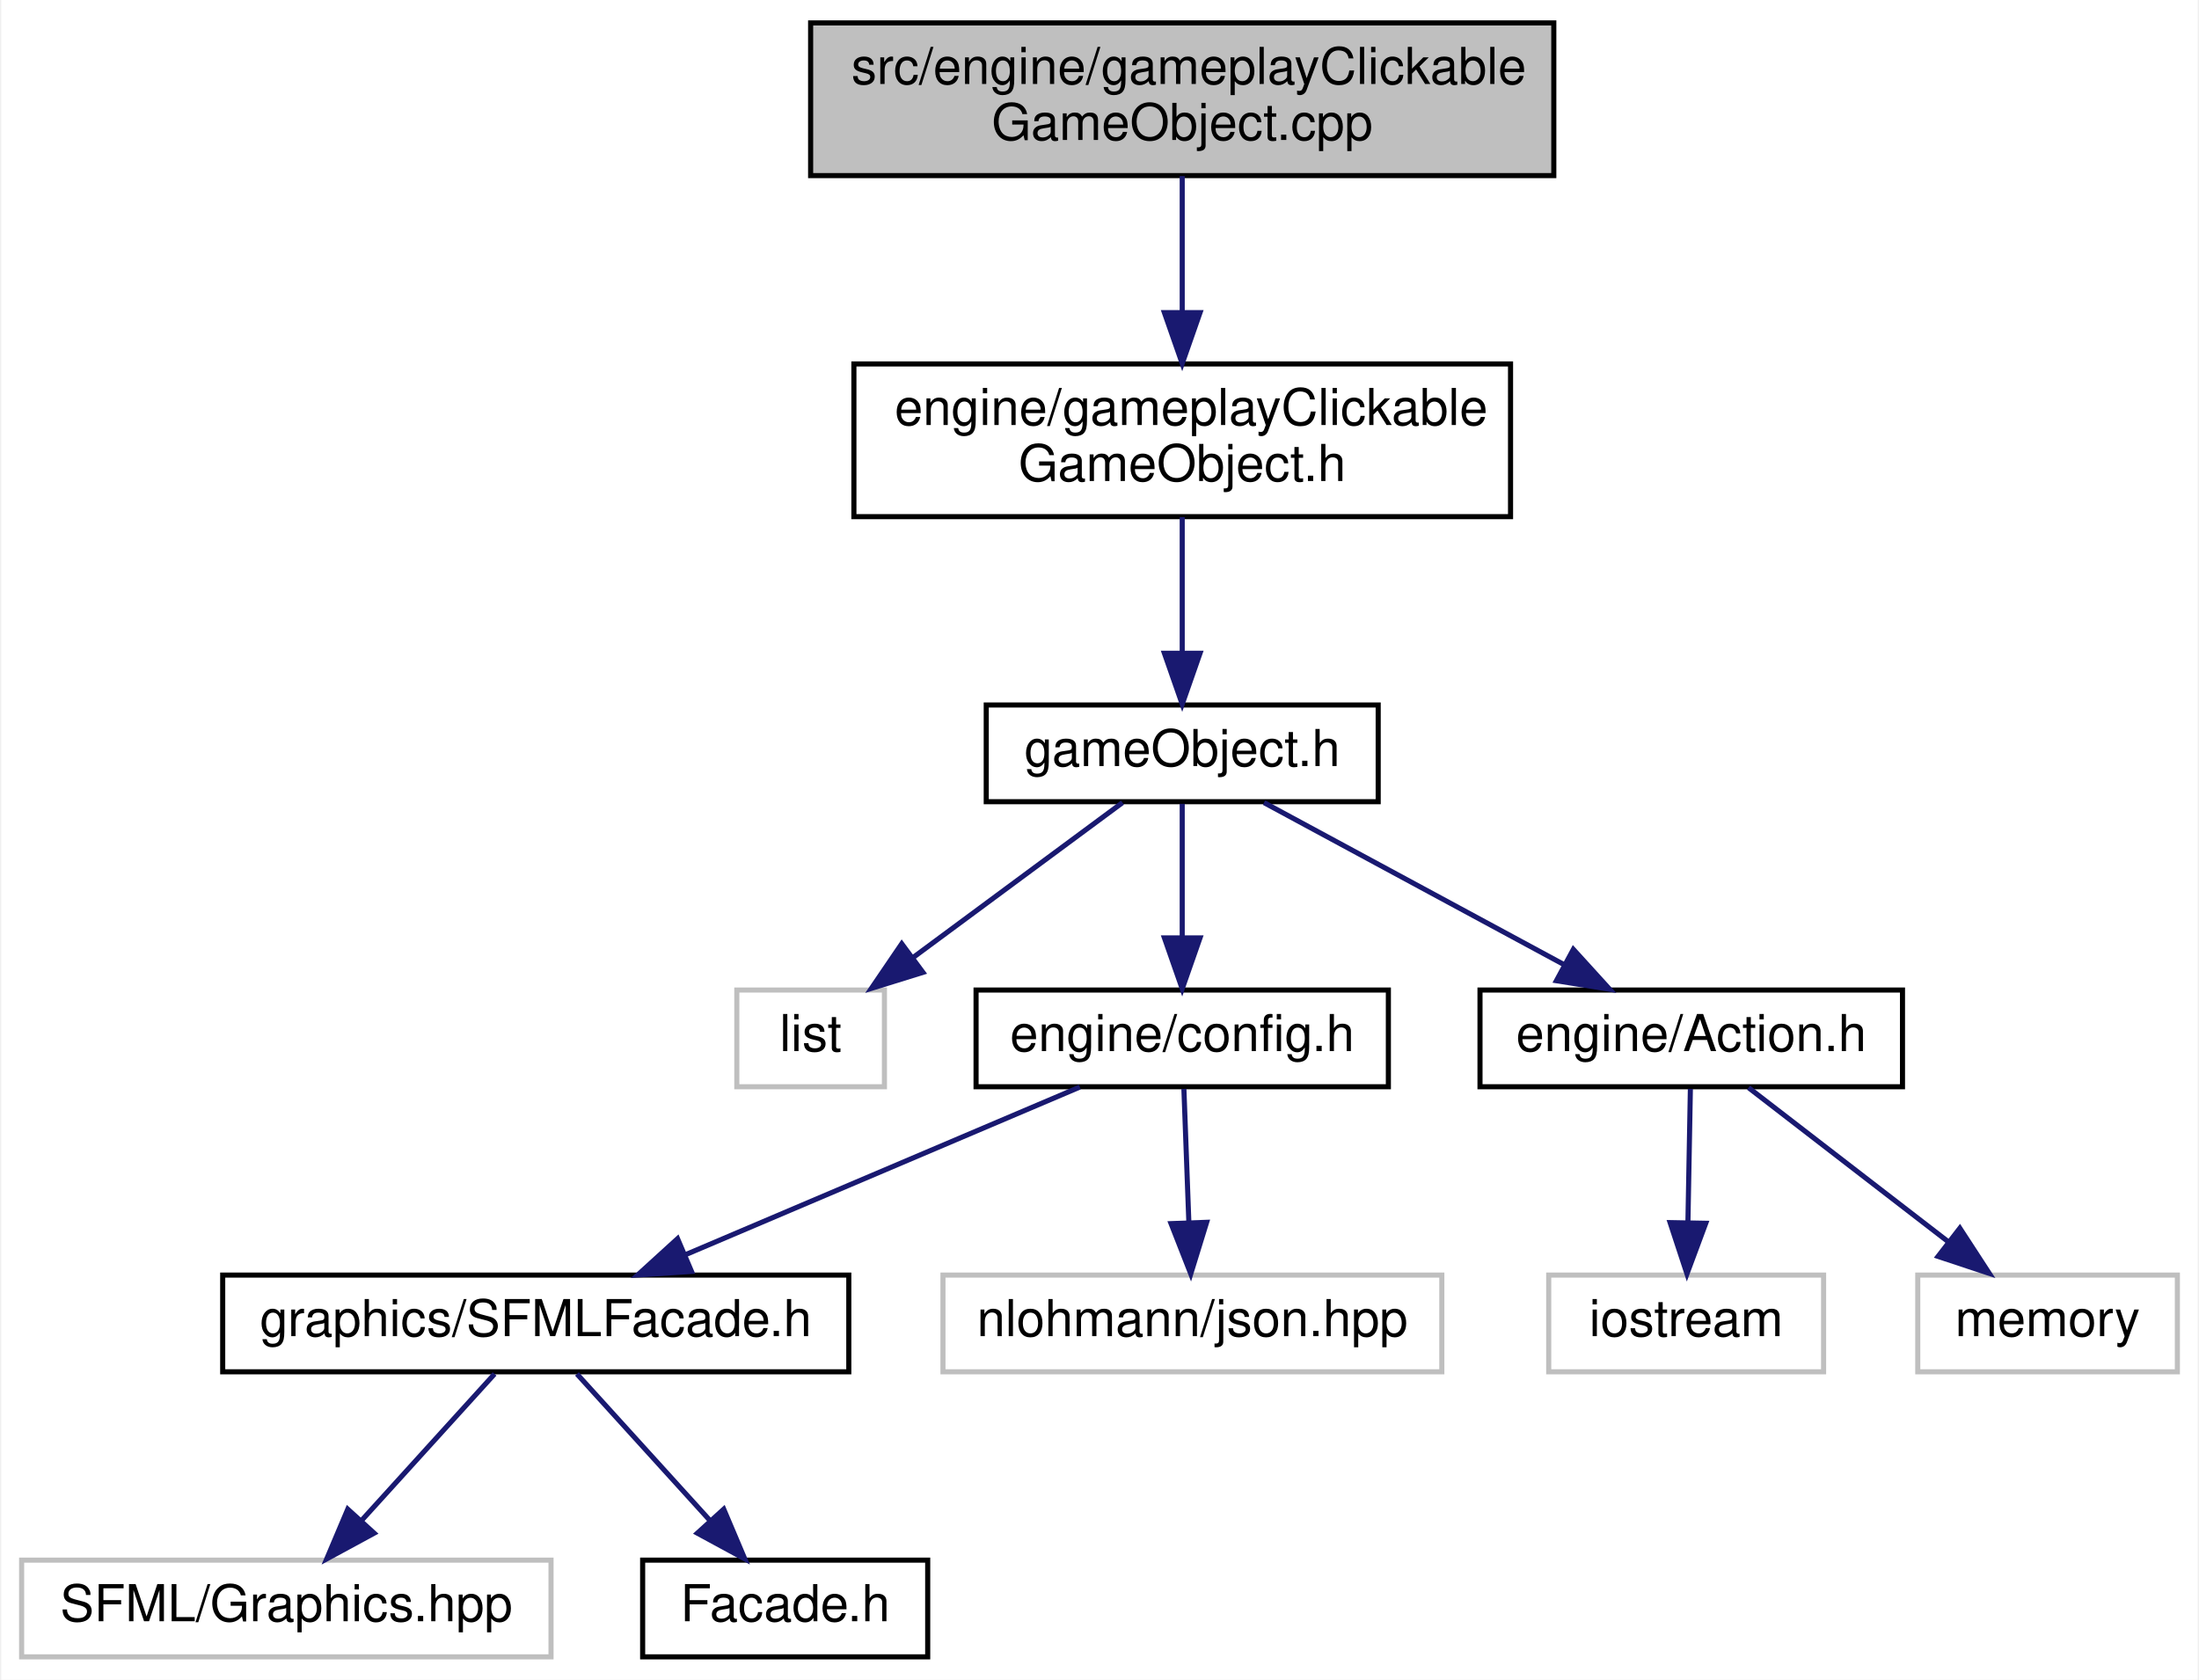
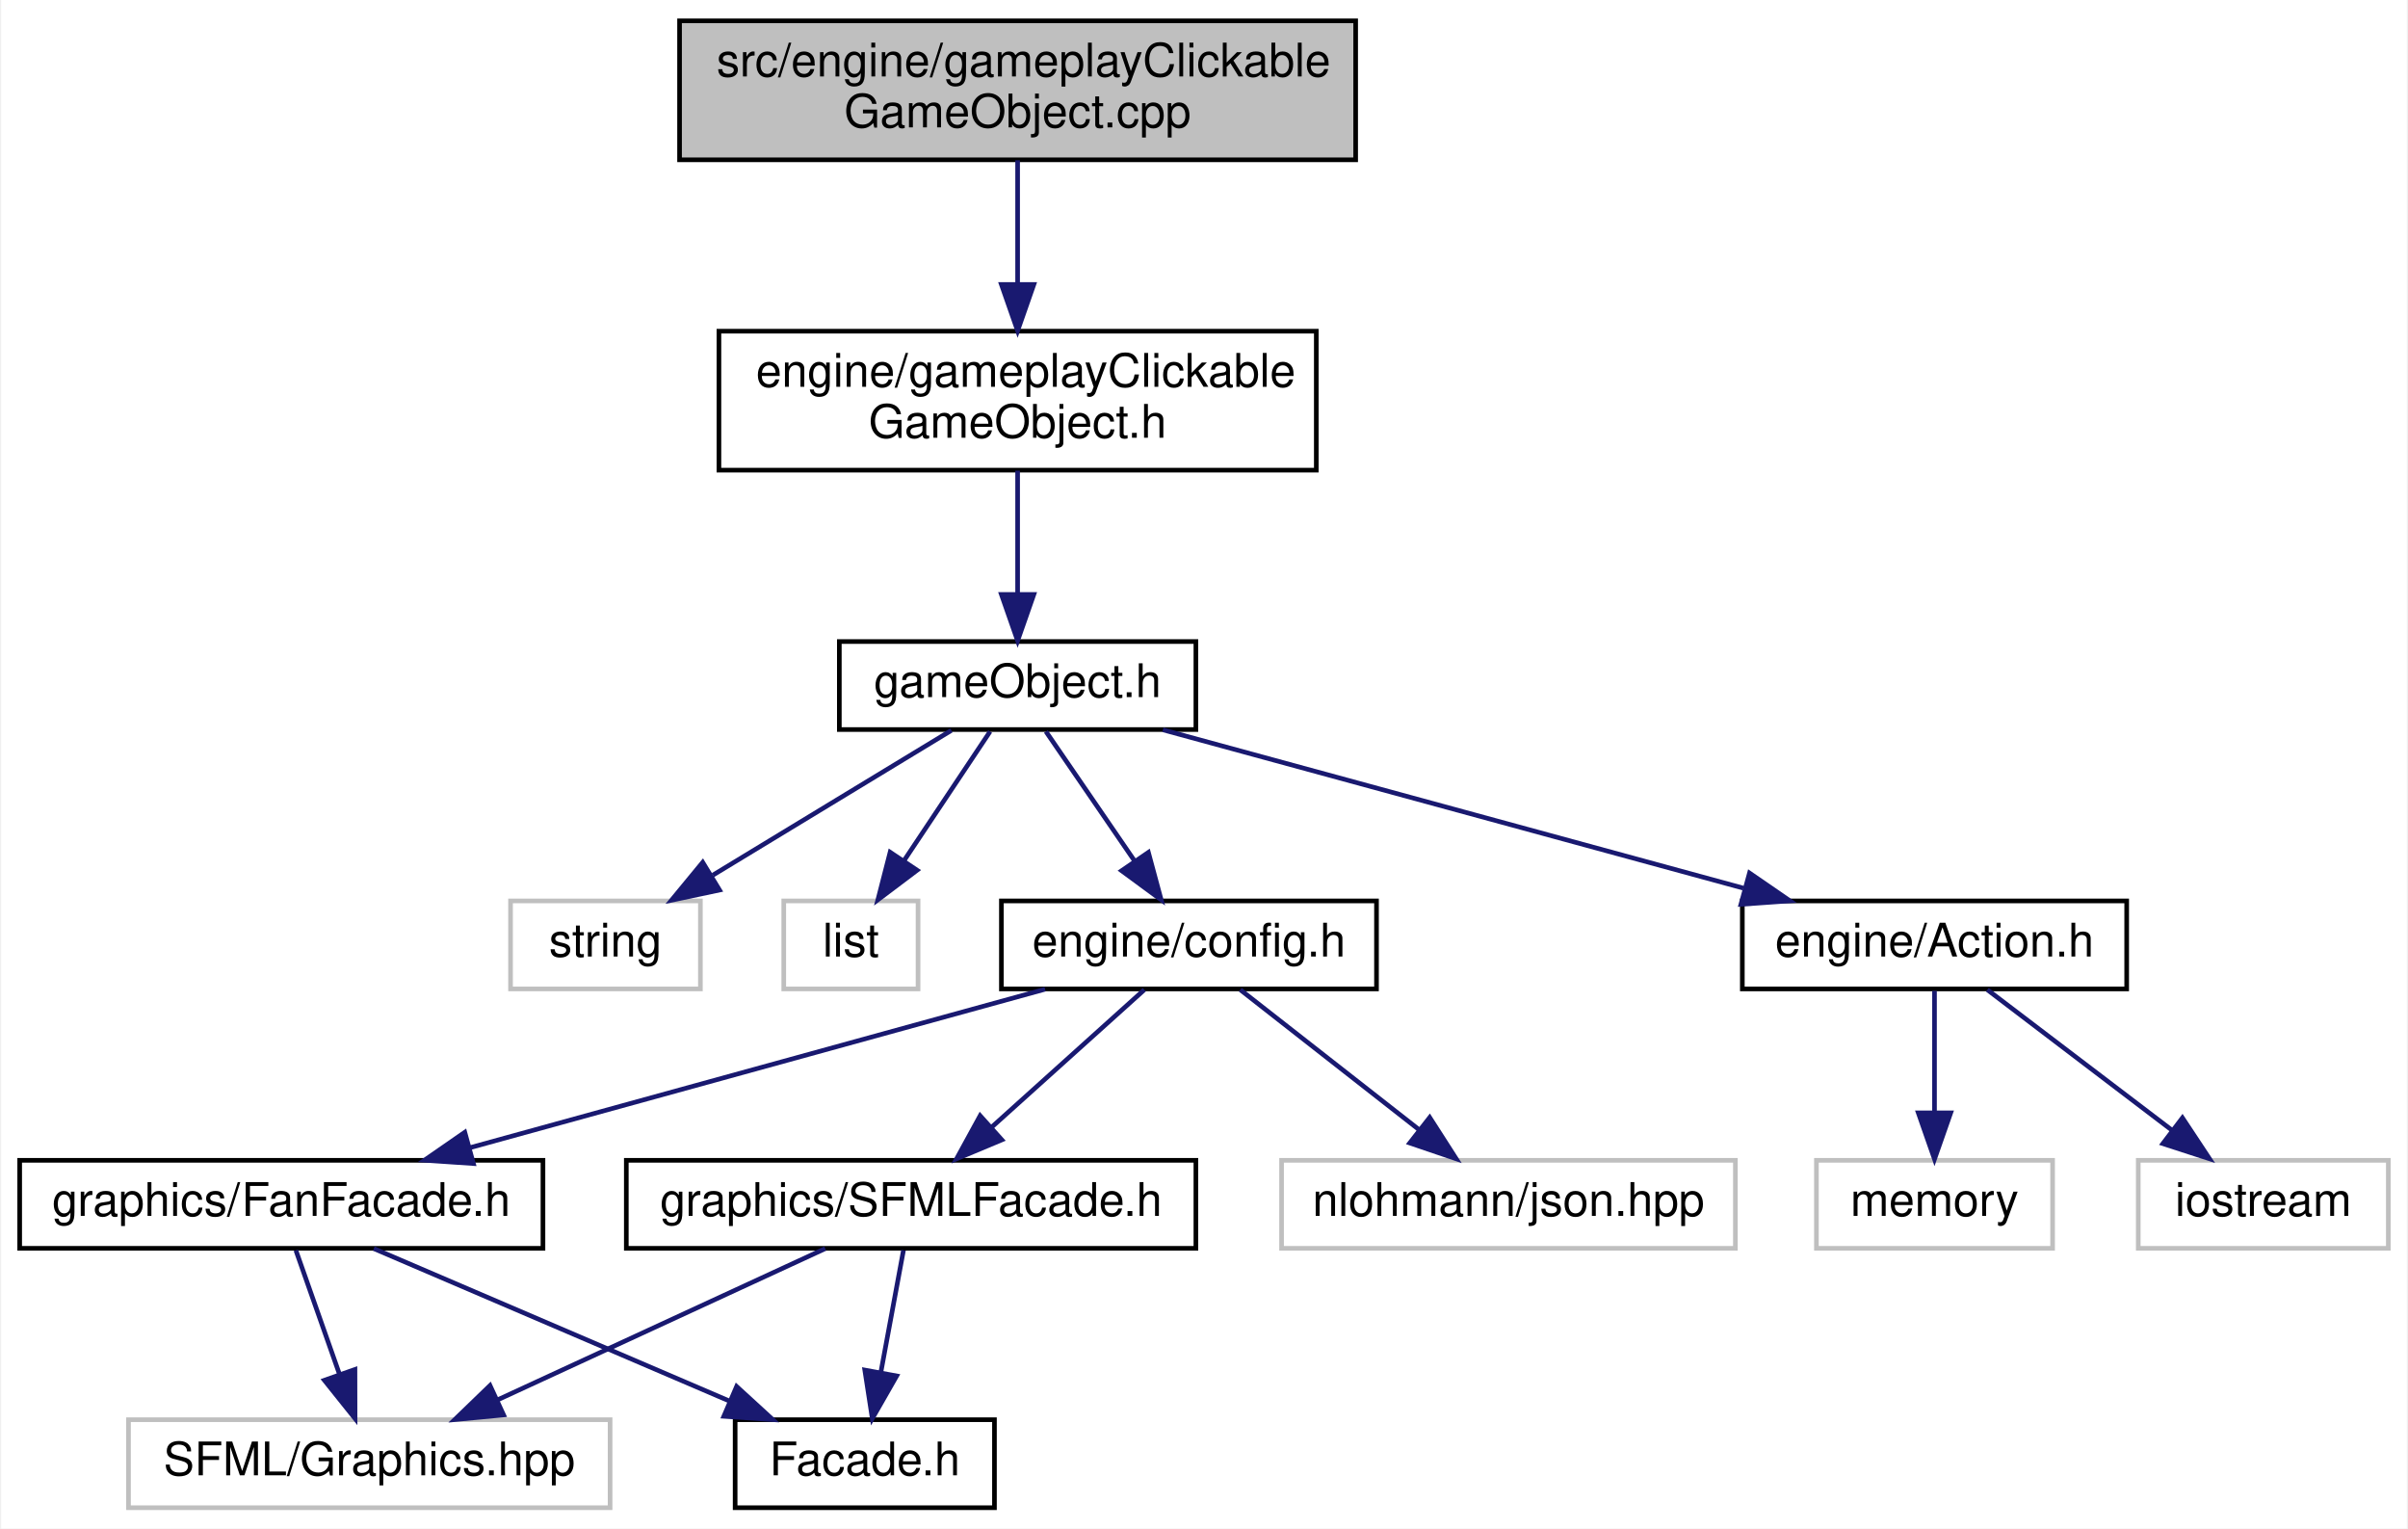
- <svg xmlns="http://www.w3.org/2000/svg" xmlns:xlink="http://www.w3.org/1999/xlink" width="432pt" height="330pt" viewBox="0.00 0.00 431.50 330.00">
+ <svg xmlns="http://www.w3.org/2000/svg" xmlns:xlink="http://www.w3.org/1999/xlink" width="520pt" height="330pt" viewBox="0.00 0.00 519.50 330.00">
  <g id="graph0" class="graph" transform="scale(1 1) rotate(0) translate(4 326)">
-     <polygon fill="white" stroke="transparent" points="-4,4 -4,-326 427.5,-326 427.5,4 -4,4" />
+     <polygon fill="white" stroke="transparent" points="-4,4 -4,-326 515.5,-326 515.5,4 -4,4" />
    <g id="node1" class="node">
      <g id="a_node1">
        <a xlink:title=" ">
-           <polygon fill="#bfbfbf" stroke="black" points="155,-291.5 155,-321.5 301,-321.5 301,-291.5 155,-291.5" />
-           <text text-anchor="start" x="163" y="-309.5" font-family="Helvetica,sans-Serif" font-size="10.00">src/engine/gameplayClickable</text>
-           <text text-anchor="middle" x="228" y="-298.5" font-family="Helvetica,sans-Serif" font-size="10.00">GameObject.cpp</text>
+           <polygon fill="#bfbfbf" stroke="black" points="142.5,-291.5 142.5,-321.5 288.5,-321.5 288.5,-291.5 142.5,-291.5" />
+           <text text-anchor="start" x="150.5" y="-309.5" font-family="Helvetica,sans-Serif" font-size="10.00">src/engine/gameplayClickable</text>
+           <text text-anchor="middle" x="215.5" y="-298.5" font-family="Helvetica,sans-Serif" font-size="10.00">GameObject.cpp</text>
        </a>
      </g>
    </g>
    <g id="node2" class="node">
      <g id="a_node2">
        <a xlink:href="gameplay_clickable_game_object_8h.html" target="_top" xlink:title=" ">
-           <polygon fill="white" stroke="black" points="163.5,-224.5 163.5,-254.5 292.5,-254.5 292.5,-224.5 163.5,-224.5" />
-           <text text-anchor="start" x="171.5" y="-242.5" font-family="Helvetica,sans-Serif" font-size="10.00">engine/gameplayClickable</text>
-           <text text-anchor="middle" x="228" y="-231.5" font-family="Helvetica,sans-Serif" font-size="10.00">GameObject.h</text>
+           <polygon fill="white" stroke="black" points="151,-224.5 151,-254.5 280,-254.5 280,-224.5 151,-224.5" />
+           <text text-anchor="start" x="159" y="-242.5" font-family="Helvetica,sans-Serif" font-size="10.00">engine/gameplayClickable</text>
+           <text text-anchor="middle" x="215.5" y="-231.5" font-family="Helvetica,sans-Serif" font-size="10.00">GameObject.h</text>
        </a>
      </g>
    </g>
    <g id="edge1" class="edge">
-       <path fill="none" stroke="midnightblue" d="M228,-291.4C228,-283.64 228,-273.81 228,-264.86" />
-       <polygon fill="midnightblue" stroke="midnightblue" points="231.5,-264.58 228,-254.58 224.5,-264.58 231.5,-264.58" />
+       <path fill="none" stroke="midnightblue" d="M215.5,-291.4C215.5,-283.64 215.5,-273.81 215.5,-264.86" />
+       <polygon fill="midnightblue" stroke="midnightblue" points="219,-264.58 215.5,-254.58 212,-264.58 219,-264.58" />
    </g>
    <g id="node3" class="node">
      <g id="a_node3">
        <a xlink:href="game_object_8h.html" target="_top" xlink:title=" ">
-           <polygon fill="white" stroke="black" points="189.5,-168.5 189.5,-187.5 266.5,-187.5 266.5,-168.5 189.5,-168.5" />
-           <text text-anchor="middle" x="228" y="-175.5" font-family="Helvetica,sans-Serif" font-size="10.00">gameObject.h</text>
+           <polygon fill="white" stroke="black" points="177,-168.5 177,-187.5 254,-187.5 254,-168.5 177,-168.5" />
+           <text text-anchor="middle" x="215.5" y="-175.5" font-family="Helvetica,sans-Serif" font-size="10.00">gameObject.h</text>
        </a>
      </g>
    </g>
    <g id="edge2" class="edge">
-       <path fill="none" stroke="midnightblue" d="M228,-224.4C228,-216.47 228,-206.46 228,-197.86" />
-       <polygon fill="midnightblue" stroke="midnightblue" points="231.5,-197.66 228,-187.66 224.5,-197.66 231.5,-197.66" />
+       <path fill="none" stroke="midnightblue" d="M215.5,-224.4C215.5,-216.47 215.5,-206.46 215.5,-197.86" />
+       <polygon fill="midnightblue" stroke="midnightblue" points="219,-197.66 215.5,-187.66 212,-197.66 219,-197.66" />
    </g>
    <g id="node4" class="node">
      <g id="a_node4">
        <a xlink:title=" ">
-           <polygon fill="white" stroke="#bfbfbf" points="140.5,-112.5 140.5,-131.5 169.5,-131.5 169.5,-112.5 140.5,-112.5" />
-           <text text-anchor="middle" x="155" y="-119.5" font-family="Helvetica,sans-Serif" font-size="10.00">list</text>
+           <polygon fill="white" stroke="#bfbfbf" points="106,-112.5 106,-131.5 147,-131.5 147,-112.5 106,-112.5" />
+           <text text-anchor="middle" x="126.5" y="-119.5" font-family="Helvetica,sans-Serif" font-size="10.00">string</text>
        </a>
      </g>
    </g>
    <g id="edge3" class="edge">
-       <path fill="none" stroke="midnightblue" d="M216.27,-168.32C205.16,-160.11 188.26,-147.6 175.02,-137.81" />
-       <polygon fill="midnightblue" stroke="midnightblue" points="177.06,-134.97 166.94,-131.83 172.9,-140.59 177.06,-134.97" />
+       <path fill="none" stroke="midnightblue" d="M201.2,-168.32C187.32,-159.9 166.01,-146.97 149.7,-137.07" />
+       <polygon fill="midnightblue" stroke="midnightblue" points="151.13,-133.85 140.76,-131.65 147.5,-139.83 151.13,-133.85" />
    </g>
    <g id="node5" class="node">
      <g id="a_node5">
-         <a xlink:href="config_8h.html" target="_top" xlink:title=" ">
-           <polygon fill="white" stroke="black" points="187.5,-112.5 187.5,-131.5 268.5,-131.5 268.5,-112.5 187.5,-112.5" />
-           <text text-anchor="middle" x="228" y="-119.5" font-family="Helvetica,sans-Serif" font-size="10.00">engine/config.h</text>
+         <a xlink:title=" ">
+           <polygon fill="white" stroke="#bfbfbf" points="165,-112.5 165,-131.5 194,-131.5 194,-112.5 165,-112.5" />
+           <text text-anchor="middle" x="179.5" y="-119.5" font-family="Helvetica,sans-Serif" font-size="10.00">list</text>
        </a>
      </g>
    </g>
    <g id="edge4" class="edge">
-       <path fill="none" stroke="midnightblue" d="M228,-168.08C228,-161.01 228,-150.86 228,-141.99" />
-       <polygon fill="midnightblue" stroke="midnightblue" points="231.5,-141.75 228,-131.75 224.5,-141.75 231.5,-141.75" />
+       <path fill="none" stroke="midnightblue" d="M209.56,-168.08C204.52,-160.53 197.16,-149.49 190.99,-140.23" />
+       <polygon fill="midnightblue" stroke="midnightblue" points="193.79,-138.13 185.33,-131.75 187.97,-142.01 193.79,-138.13" />
+     </g>
+     <g id="node6" class="node">
+       <g id="a_node6">
+         <a xlink:href="config_8h.html" target="_top" xlink:title=" ">
+           <polygon fill="white" stroke="black" points="212,-112.5 212,-131.5 293,-131.5 293,-112.5 212,-112.5" />
+           <text text-anchor="middle" x="252.5" y="-119.5" font-family="Helvetica,sans-Serif" font-size="10.00">engine/config.h</text>
+         </a>
+       </g>
+     </g>
+     <g id="edge5" class="edge">
+       <path fill="none" stroke="midnightblue" d="M221.61,-168.08C226.78,-160.53 234.35,-149.49 240.69,-140.23" />
+       <polygon fill="midnightblue" stroke="midnightblue" points="243.74,-141.98 246.5,-131.75 237.96,-138.02 243.74,-141.98" />
+     </g>
+     <g id="node12" class="node">
+       <g id="a_node12">
+         <a xlink:href="engine_2_action_8h.html" target="_top" xlink:title=" ">
+           <polygon fill="white" stroke="black" points="372,-112.5 372,-131.5 455,-131.5 455,-112.5 372,-112.5" />
+           <text text-anchor="middle" x="413.5" y="-119.5" font-family="Helvetica,sans-Serif" font-size="10.00">engine/Action.h</text>
+         </a>
+       </g>
+     </g>
+     <g id="edge13" class="edge">
+       <path fill="none" stroke="midnightblue" d="M246.87,-168.44C280.76,-159.2 334.9,-144.44 372.22,-134.26" />
+       <polygon fill="midnightblue" stroke="midnightblue" points="373.55,-137.52 382.27,-131.52 371.7,-130.77 373.55,-137.52" />
+     </g>
+     <g id="node7" class="node">
+       <g id="a_node7">
+         <a xlink:href="_s_f_m_l_facade_8h.html" target="_top" xlink:title=" ">
+           <polygon fill="white" stroke="black" points="131,-56.5 131,-75.5 254,-75.5 254,-56.5 131,-56.5" />
+           <text text-anchor="middle" x="192.5" y="-63.5" font-family="Helvetica,sans-Serif" font-size="10.00">graphics/SFMLFacade.h</text>
+         </a>
+       </g>
+     </g>
+     <g id="edge6" class="edge">
+       <path fill="none" stroke="midnightblue" d="M242.86,-112.32C233.99,-104.34 220.63,-92.31 209.89,-82.65" />
+       <polygon fill="midnightblue" stroke="midnightblue" points="212.09,-79.92 202.32,-75.83 207.41,-85.13 212.09,-79.92" />
    </g>
    <g id="node10" class="node">
      <g id="a_node10">
-         <a xlink:href="engine_2_action_8h.html" target="_top" xlink:title=" ">
-           <polygon fill="white" stroke="black" points="286.5,-112.5 286.5,-131.5 369.5,-131.5 369.5,-112.5 286.5,-112.5" />
-           <text text-anchor="middle" x="328" y="-119.5" font-family="Helvetica,sans-Serif" font-size="10.00">engine/Action.h</text>
+         <a xlink:href="_fan_facade_8h.html" target="_top" xlink:title=" ">
+           <polygon fill="white" stroke="black" points="0,-56.5 0,-75.5 113,-75.5 113,-56.5 0,-56.5" />
+           <text text-anchor="middle" x="56.5" y="-63.5" font-family="Helvetica,sans-Serif" font-size="10.00">graphics/FanFacade.h</text>
        </a>
      </g>
    </g>
    <g id="edge9" class="edge">
-       <path fill="none" stroke="midnightblue" d="M244.07,-168.32C259.96,-159.74 284.51,-146.49 302.96,-136.52" />
-       <polygon fill="midnightblue" stroke="midnightblue" points="304.84,-139.49 311.97,-131.65 301.51,-133.33 304.84,-139.49" />
+       <path fill="none" stroke="midnightblue" d="M221.44,-112.44C187.9,-103.2 134.3,-88.44 97.36,-78.26" />
+       <polygon fill="midnightblue" stroke="midnightblue" points="97.98,-74.8 87.41,-75.52 96.12,-81.55 97.98,-74.8" />
    </g>
-     <g id="node6" class="node">
-       <g id="a_node6">
-         <a xlink:href="_s_f_m_l_facade_8h.html" target="_top" xlink:title=" ">
-           <polygon fill="white" stroke="black" points="39.5,-56.5 39.5,-75.5 162.5,-75.5 162.5,-56.5 39.5,-56.5" />
-           <text text-anchor="middle" x="101" y="-63.5" font-family="Helvetica,sans-Serif" font-size="10.00">graphics/SFMLFacade.h</text>
+     <g id="node11" class="node">
+       <g id="a_node11">
+         <a xlink:title=" ">
+           <polygon fill="white" stroke="#bfbfbf" points="272.5,-56.5 272.5,-75.5 370.5,-75.5 370.5,-56.5 272.5,-56.5" />
+           <text text-anchor="middle" x="321.5" y="-63.5" font-family="Helvetica,sans-Serif" font-size="10.00">nlohmann/json.hpp</text>
        </a>
      </g>
    </g>
-     <g id="edge5" class="edge">
-       <path fill="none" stroke="midnightblue" d="M207.88,-112.44C186.98,-103.56 154.07,-89.56 130.28,-79.45" />
-       <polygon fill="midnightblue" stroke="midnightblue" points="131.6,-76.21 121.03,-75.52 128.86,-82.65 131.6,-76.21" />
+     <g id="edge12" class="edge">
+       <path fill="none" stroke="midnightblue" d="M263.59,-112.32C273.99,-104.18 289.76,-91.84 302.22,-82.09" />
+       <polygon fill="midnightblue" stroke="midnightblue" points="304.49,-84.75 310.21,-75.83 300.18,-79.24 304.49,-84.75" />
+     </g>
+     <g id="node8" class="node">
+       <g id="a_node8">
+         <a xlink:title=" ">
+           <polygon fill="white" stroke="#bfbfbf" points="23.5,-0.5 23.5,-19.5 127.5,-19.5 127.5,-0.5 23.5,-0.5" />
+           <text text-anchor="middle" x="75.5" y="-7.5" font-family="Helvetica,sans-Serif" font-size="10.00">SFML/Graphics.hpp</text>
+         </a>
+       </g>
+     </g>
+     <g id="edge7" class="edge">
+       <path fill="none" stroke="midnightblue" d="M173.96,-56.44C154.88,-47.64 124.93,-33.81 103.06,-23.72" />
+       <polygon fill="midnightblue" stroke="midnightblue" points="104.5,-20.53 93.95,-19.52 101.57,-26.88 104.5,-20.53" />
    </g>
    <g id="node9" class="node">
      <g id="a_node9">
-         <a xlink:title=" ">
-           <polygon fill="white" stroke="#bfbfbf" points="181,-56.5 181,-75.5 279,-75.5 279,-56.5 181,-56.5" />
-           <text text-anchor="middle" x="230" y="-63.5" font-family="Helvetica,sans-Serif" font-size="10.00">nlohmann/json.hpp</text>
+         <a xlink:href="_facade_8h.html" target="_top" xlink:title=" ">
+           <polygon fill="white" stroke="black" points="154.5,-0.5 154.5,-19.5 210.5,-19.5 210.5,-0.5 154.5,-0.5" />
+           <text text-anchor="middle" x="182.5" y="-7.5" font-family="Helvetica,sans-Serif" font-size="10.00">Facade.h</text>
        </a>
      </g>
    </g>
    <g id="edge8" class="edge">
-       <path fill="none" stroke="midnightblue" d="M228.33,-112.08C228.59,-105.01 228.97,-94.86 229.3,-85.99" />
-       <polygon fill="midnightblue" stroke="midnightblue" points="232.8,-85.87 229.68,-75.75 225.81,-85.61 232.8,-85.87" />
+       <path fill="none" stroke="midnightblue" d="M190.85,-56.08C189.52,-48.93 187.62,-38.64 185.96,-29.69" />
+       <polygon fill="midnightblue" stroke="midnightblue" points="189.38,-28.95 184.12,-19.75 182.5,-30.22 189.38,-28.95" />
    </g>
-     <g id="node7" class="node">
-       <g id="a_node7">
+     <g id="edge10" class="edge">
+       <path fill="none" stroke="midnightblue" d="M59.64,-56.08C62.18,-48.85 65.86,-38.41 69.03,-29.4" />
+       <polygon fill="midnightblue" stroke="midnightblue" points="72.4,-30.35 72.42,-19.75 65.8,-28.02 72.4,-30.35" />
+     </g>
+     <g id="edge11" class="edge">
+       <path fill="none" stroke="midnightblue" d="M76.47,-56.44C97.11,-47.6 129.56,-33.69 153.13,-23.59" />
+       <polygon fill="midnightblue" stroke="midnightblue" points="154.82,-26.67 162.63,-19.52 152.06,-20.24 154.82,-26.67" />
+     </g>
+     <g id="node13" class="node">
+       <g id="a_node13">
        <a xlink:title=" ">
-           <polygon fill="white" stroke="#bfbfbf" points="0,-0.5 0,-19.5 104,-19.5 104,-0.5 0,-0.5" />
-           <text text-anchor="middle" x="52" y="-7.5" font-family="Helvetica,sans-Serif" font-size="10.00">SFML/Graphics.hpp</text>
+           <polygon fill="white" stroke="#bfbfbf" points="457.5,-56.5 457.5,-75.5 511.5,-75.5 511.5,-56.5 457.5,-56.5" />
+           <text text-anchor="middle" x="484.5" y="-63.5" font-family="Helvetica,sans-Serif" font-size="10.00">iostream</text>
        </a>
      </g>
    </g>
-     <g id="edge6" class="edge">
-       <path fill="none" stroke="midnightblue" d="M92.91,-56.08C85.84,-48.3 75.41,-36.8 66.85,-27.37" />
-       <polygon fill="midnightblue" stroke="midnightblue" points="69.25,-24.8 59.94,-19.75 64.07,-29.51 69.25,-24.8" />
+     <g id="edge14" class="edge">
+       <path fill="none" stroke="midnightblue" d="M424.91,-112.32C435.61,-104.18 451.84,-91.84 464.66,-82.09" />
+       <polygon fill="midnightblue" stroke="midnightblue" points="467.04,-84.67 472.89,-75.83 462.81,-79.1 467.04,-84.67" />
    </g>
-     <g id="node8" class="node">
-       <g id="a_node8">
-         <a xlink:href="_facade_8h.html" target="_top" xlink:title=" ">
-           <polygon fill="white" stroke="black" points="122,-0.5 122,-19.5 178,-19.5 178,-0.5 122,-0.5" />
-           <text text-anchor="middle" x="150" y="-7.5" font-family="Helvetica,sans-Serif" font-size="10.00">Facade.h</text>
+     <g id="node14" class="node">
+       <g id="a_node14">
+         <a xlink:title=" ">
+           <polygon fill="white" stroke="#bfbfbf" points="388,-56.5 388,-75.5 439,-75.5 439,-56.5 388,-56.5" />
+           <text text-anchor="middle" x="413.5" y="-63.5" font-family="Helvetica,sans-Serif" font-size="10.00">memory</text>
        </a>
      </g>
    </g>
-     <g id="edge7" class="edge">
-       <path fill="none" stroke="midnightblue" d="M109.09,-56.08C116.16,-48.3 126.59,-36.8 135.15,-27.37" />
-       <polygon fill="midnightblue" stroke="midnightblue" points="137.93,-29.51 142.06,-19.75 132.75,-24.8 137.93,-29.51" />
-     </g>
-     <g id="node11" class="node">
-       <g id="a_node11">
-         <a xlink:title=" ">
-           <polygon fill="white" stroke="#bfbfbf" points="300,-56.5 300,-75.5 354,-75.5 354,-56.5 300,-56.5" />
-           <text text-anchor="middle" x="327" y="-63.5" font-family="Helvetica,sans-Serif" font-size="10.00">iostream</text>
-         </a>
-       </g>
-     </g>
-     <g id="edge10" class="edge">
-       <path fill="none" stroke="midnightblue" d="M327.83,-112.08C327.7,-105.01 327.52,-94.86 327.35,-85.99" />
-       <polygon fill="midnightblue" stroke="midnightblue" points="330.85,-85.68 327.16,-75.75 323.85,-85.81 330.85,-85.68" />
-     </g>
-     <g id="node12" class="node">
-       <g id="a_node12">
-         <a xlink:title=" ">
-           <polygon fill="white" stroke="#bfbfbf" points="372.5,-56.5 372.5,-75.5 423.5,-75.5 423.5,-56.5 372.5,-56.5" />
-           <text text-anchor="middle" x="398" y="-63.5" font-family="Helvetica,sans-Serif" font-size="10.00">memory</text>
-         </a>
-       </g>
-     </g>
-     <g id="edge11" class="edge">
-       <path fill="none" stroke="midnightblue" d="M339.25,-112.32C349.8,-104.18 365.8,-91.84 378.44,-82.09" />
-       <polygon fill="midnightblue" stroke="midnightblue" points="380.77,-84.71 386.55,-75.83 376.49,-79.17 380.77,-84.71" />
+     <g id="edge15" class="edge">
+       <path fill="none" stroke="midnightblue" d="M413.5,-112.08C413.5,-105.01 413.5,-94.86 413.5,-85.99" />
+       <polygon fill="midnightblue" stroke="midnightblue" points="417,-85.75 413.5,-75.75 410,-85.75 417,-85.75" />
    </g>
  </g>
</svg>
